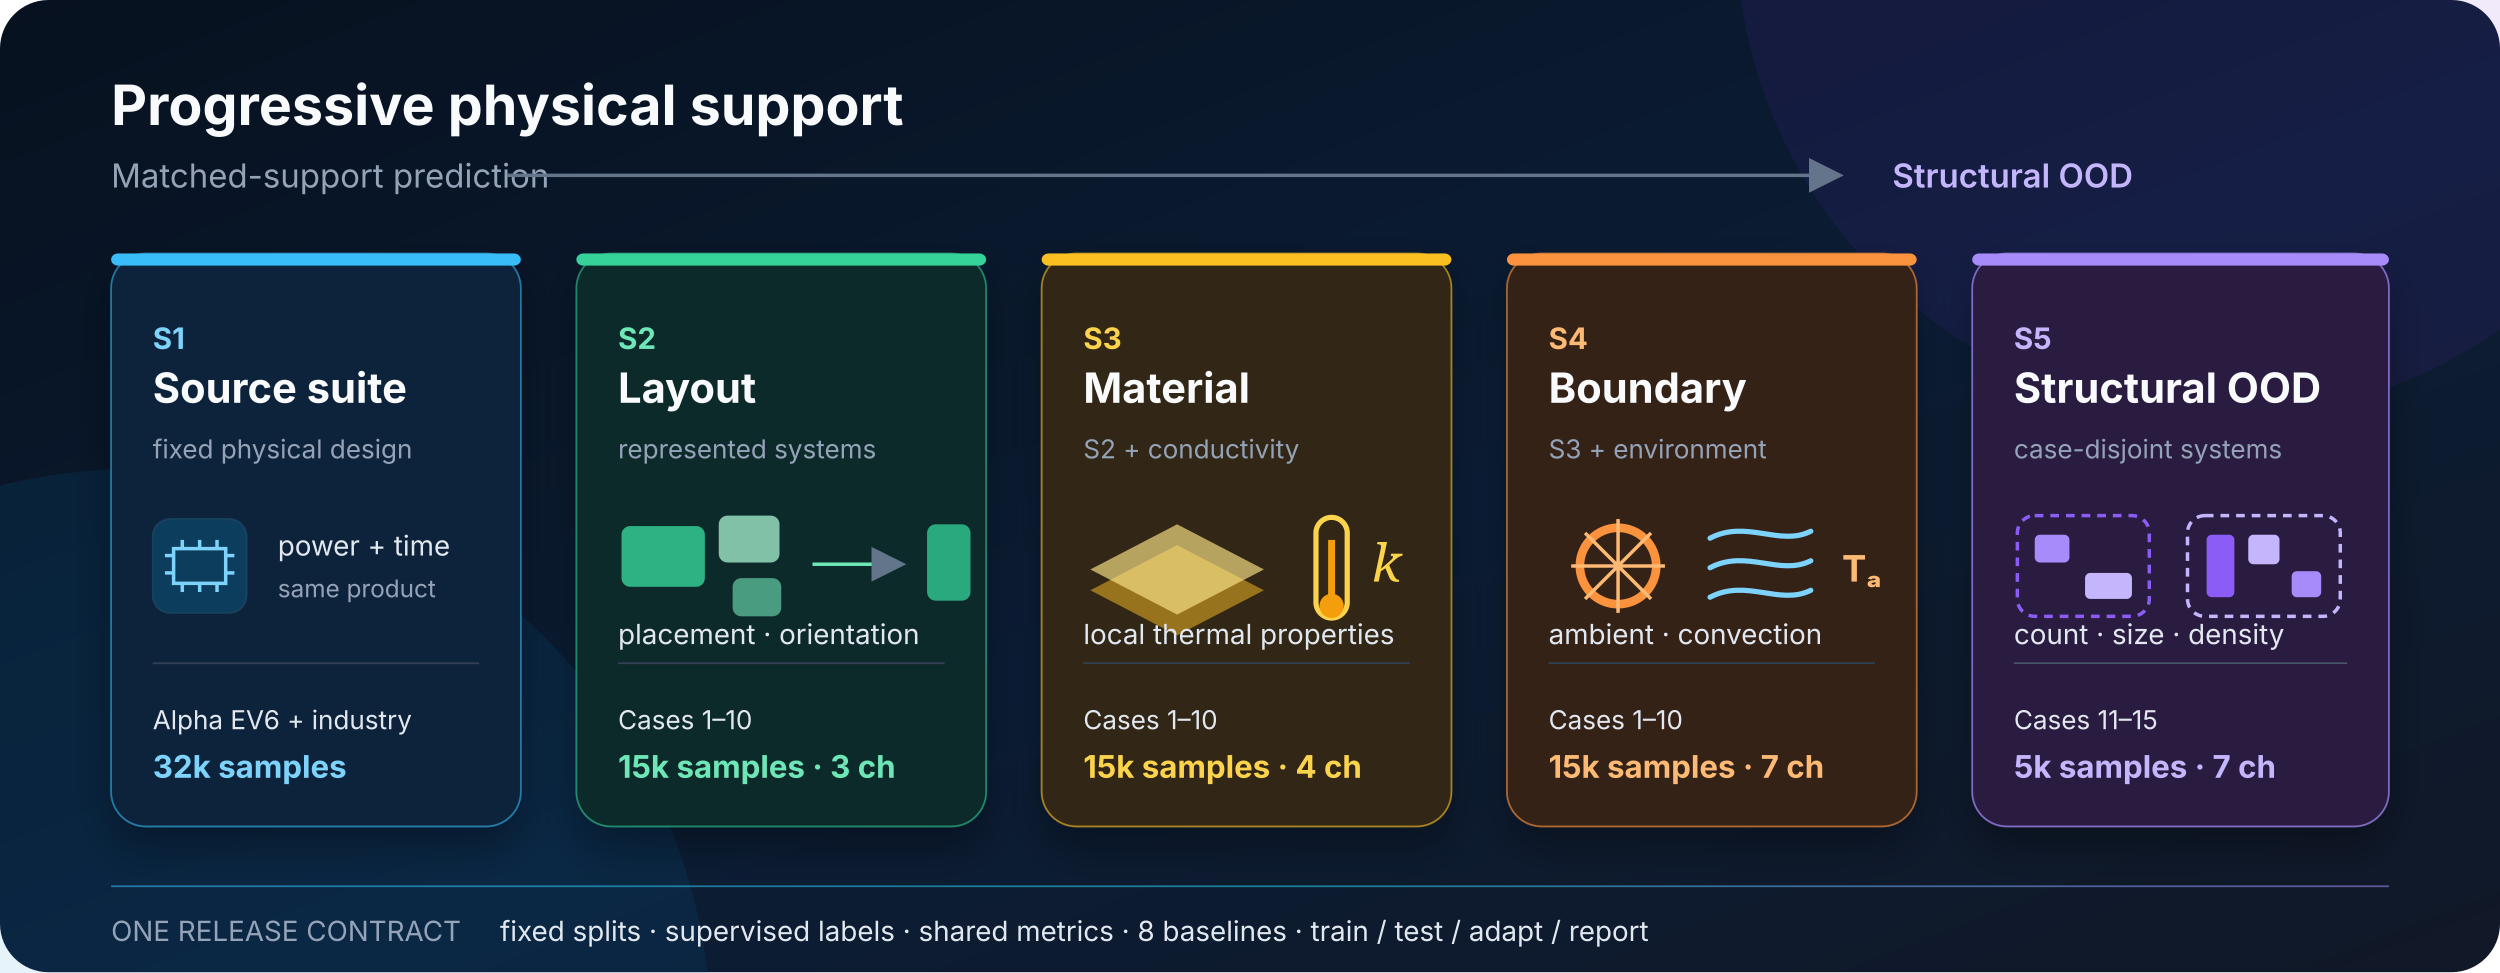
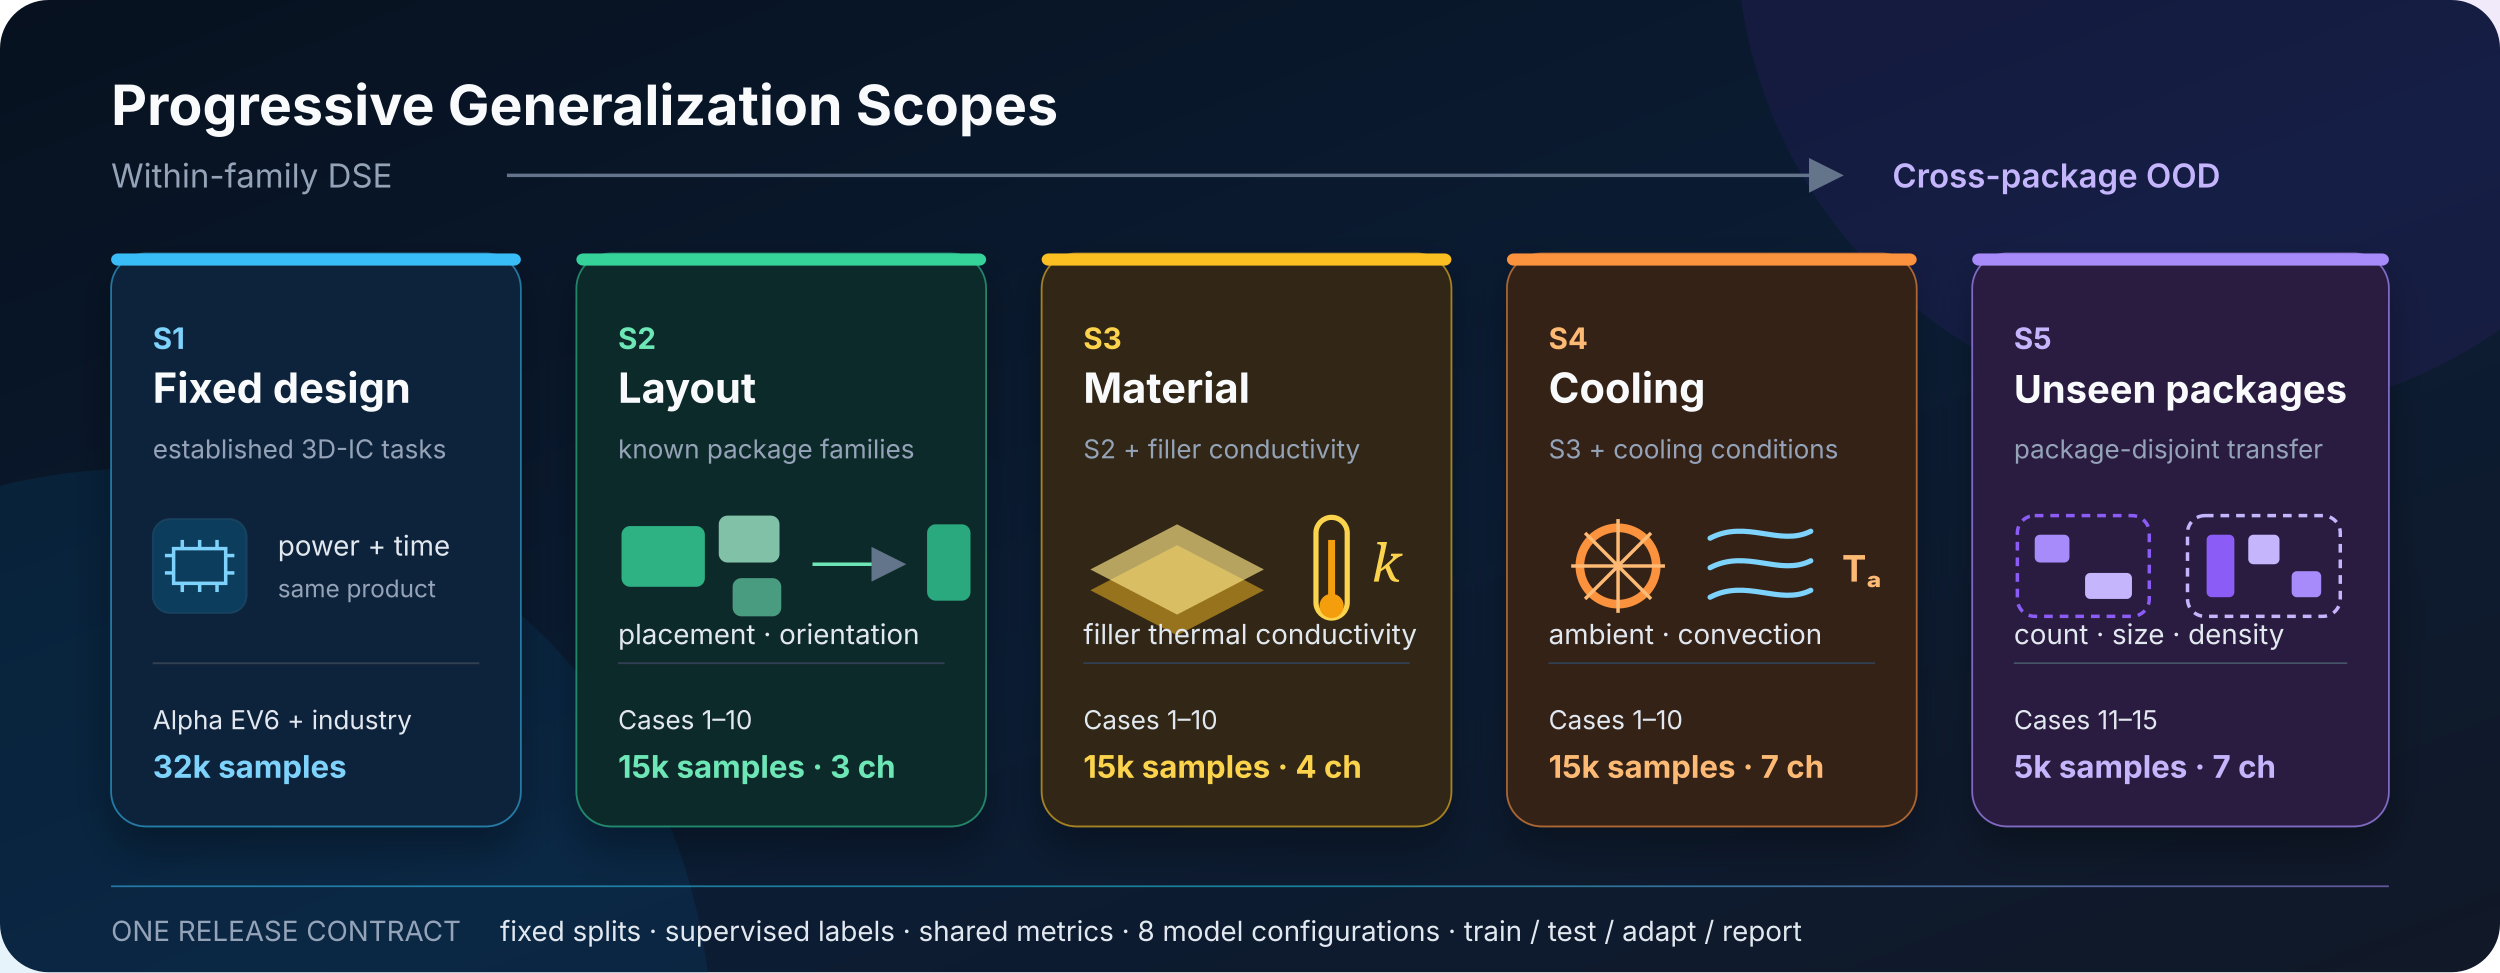
<svg xmlns="http://www.w3.org/2000/svg" width="1440" height="560" viewBox="0 0 1440 560" role="img" aria-labelledby="title desc">
  <defs>
    <linearGradient id="bg" x1="0" y1="0" x2="1" y2="1">
      <stop offset="0" stop-color="#07111f" />
      <stop offset="0.55" stop-color="#0b1d35" />
      <stop offset="1" stop-color="#111827" />
    </linearGradient>
    <linearGradient id="accent" x1="0" y1="0" x2="1" y2="0">
      <stop offset="0" stop-color="#38bdf8" />
      <stop offset="0.52" stop-color="#22d3ee" />
      <stop offset="1" stop-color="#a78bfa" />
    </linearGradient>
    <filter id="shadow" x="-20%" y="-20%" width="140%" height="160%">
      <feDropShadow dx="0" dy="12" stdDeviation="12" flood-color="#000" flood-opacity="0.32" />
    </filter>
    <marker id="arrow" markerWidth="10" markerHeight="10" refX="8" refY="5" orient="auto" markerUnits="strokeWidth">
      <path d="M0,0 L10,5 L0,10 Z" fill="#64748b" />
    </marker>
  </defs>
  <rect width="1440" height="560" rx="28" fill="url(#bg)" />
  <circle cx="1280" cy="-40" r="280" fill="#6d28d9" opacity="0.10" />
  <circle cx="80" cy="600" r="330" fill="#0284c7" opacity="0.10" />
-   <text x="64" y="72" fill="#f8fafc" font-family="Inter,Segoe UI,Arial,sans-serif" font-size="32" font-weight="700">Progressive physical support</text>
-   <text x="64" y="108" fill="#94a3b8" font-family="Inter,Segoe UI,Arial,sans-serif" font-size="19">Matched-support prediction</text>
+   <text x="64" y="72" fill="#f8fafc" font-family="Inter,Segoe UI,Arial,sans-serif" font-size="32" font-weight="700">Progressive Generalization Scopes</text>
+   <text x="64" y="108" fill="#94a3b8" font-family="Inter,Segoe UI,Arial,sans-serif" font-size="19">Within-family DSE</text>
  <line x1="292" y1="101" x2="1058" y2="101" stroke="#64748b" stroke-width="2" marker-end="url(#arrow)" />
-   <text x="1090" y="108" fill="#c4b5fd" font-family="Inter,Segoe UI,Arial,sans-serif" font-size="19" font-weight="600">Structural OOD</text>
+   <text x="1090" y="108" fill="#c4b5fd" font-family="Inter,Segoe UI,Arial,sans-serif" font-size="19" font-weight="600">Cross-package OOD</text>
  <g transform="translate(64 146)" filter="url(#shadow)">
    <rect width="236" height="330" rx="20" fill="#10243a" stroke="#38bdf8" stroke-opacity="0.55" />
    <rect width="236" height="7" rx="4" fill="#38bdf8" />
    <text x="24" y="55" fill="#7dd3fc" font-family="Inter,Segoe UI,Arial,sans-serif" font-size="17" font-weight="700">S1</text>
-     <text x="24" y="86" fill="#f8fafc" font-family="Inter,Segoe UI,Arial,sans-serif" font-size="24" font-weight="700">Source suite</text>
-     <text x="24" y="118" fill="#94a3b8" font-family="Inter,Segoe UI,Arial,sans-serif" font-size="15">fixed physical design</text>
+     <text x="24" y="86" fill="#f8fafc" font-family="Inter,Segoe UI,Arial,sans-serif" font-size="24" font-weight="700">Fixed design</text>
+     <text x="24" y="118" fill="#94a3b8" font-family="Inter,Segoe UI,Arial,sans-serif" font-size="15">established 3D-IC tasks</text>
    <g transform="translate(24 153)">
      <rect x="0" y="0" width="54" height="54" rx="10" fill="#0ea5e9" opacity="0.2" stroke="#38bdf8" />
      <path d="M12 17h30v20H12z M17 12v5m10-5v5m10-5v5m-20 20v5m10-5v5m10-5v5M7 21h5m-5 10h5m30-10h5m-5 10h5" fill="none" stroke="#7dd3fc" stroke-width="2" />
      <text x="72" y="21" fill="#e2e8f0" font-family="Inter,Segoe UI,Arial,sans-serif" font-size="16">power + time</text>
      <text x="72" y="45" fill="#94a3b8" font-family="Inter,Segoe UI,Arial,sans-serif" font-size="14">same product</text>
    </g>
    <line x1="24" y1="236" x2="212" y2="236" stroke="#334155" />
    <text x="24" y="274" fill="#e2e8f0" font-family="Inter,Segoe UI,Arial,sans-serif" font-size="15">Alpha EV6 + industry</text>
    <text x="24" y="302" fill="#7dd3fc" font-family="Inter,Segoe UI,Arial,sans-serif" font-size="18" font-weight="700">32k samples</text>
  </g>
  <g transform="translate(332 146)" filter="url(#shadow)">
    <rect width="236" height="330" rx="20" fill="#102a2b" stroke="#34d399" stroke-opacity="0.55" />
    <rect width="236" height="7" rx="4" fill="#34d399" />
    <text x="24" y="55" fill="#6ee7b7" font-family="Inter,Segoe UI,Arial,sans-serif" font-size="17" font-weight="700">S2</text>
    <text x="24" y="86" fill="#f8fafc" font-family="Inter,Segoe UI,Arial,sans-serif" font-size="24" font-weight="700">Layout</text>
-     <text x="24" y="118" fill="#94a3b8" font-family="Inter,Segoe UI,Arial,sans-serif" font-size="15">represented systems</text>
+     <text x="24" y="118" fill="#94a3b8" font-family="Inter,Segoe UI,Arial,sans-serif" font-size="15">known package families</text>
    <g transform="translate(24 151)">
      <rect x="2" y="6" width="48" height="35" rx="5" fill="#34d399" opacity="0.80" />
      <rect x="58" y="0" width="35" height="27" rx="5" fill="#a7f3d0" opacity="0.75" />
      <rect x="66" y="36" width="28" height="22" rx="5" fill="#6ee7b7" opacity="0.6" />
      <path d="M112 28h50" stroke="#6ee7b7" stroke-width="2" marker-end="url(#arrow)" />
      <rect x="178" y="5" width="25" height="44" rx="5" fill="#34d399" opacity="0.75" />
    </g>
    <text x="24" y="225" fill="#e2e8f0" font-family="Inter,Segoe UI,Arial,sans-serif" font-size="16">placement · orientation</text>
    <line x1="24" y1="236" x2="212" y2="236" stroke="#334155" />
    <text x="24" y="274" fill="#e2e8f0" font-family="Inter,Segoe UI,Arial,sans-serif" font-size="15">Cases 1–10</text>
    <text x="24" y="302" fill="#6ee7b7" font-family="Inter,Segoe UI,Arial,sans-serif" font-size="18" font-weight="700">15k samples · 3 ch</text>
  </g>
  <g transform="translate(600 146)" filter="url(#shadow)">
    <rect width="236" height="330" rx="20" fill="#302614" stroke="#fbbf24" stroke-opacity="0.60" />
    <rect width="236" height="7" rx="4" fill="#fbbf24" />
    <text x="24" y="55" fill="#fcd34d" font-family="Inter,Segoe UI,Arial,sans-serif" font-size="17" font-weight="700">S3</text>
    <text x="24" y="86" fill="#f8fafc" font-family="Inter,Segoe UI,Arial,sans-serif" font-size="24" font-weight="700">Material</text>
-     <text x="24" y="118" fill="#94a3b8" font-family="Inter,Segoe UI,Arial,sans-serif" font-size="15">S2 + conductivity</text>
+     <text x="24" y="118" fill="#94a3b8" font-family="Inter,Segoe UI,Arial,sans-serif" font-size="15">S2 + filler conductivity</text>
    <g transform="translate(24 150)">
      <path d="M4 44L54 18l50 26-50 26z" fill="#fbbf24" opacity="0.50" />
      <path d="M4 32L54 6l50 26-50 26z" fill="#fde68a" opacity="0.65" />
      <rect x="134" y="2" width="18" height="58" rx="9" fill="none" stroke="#fcd34d" stroke-width="3" />
      <circle cx="143" cy="53" r="7" fill="#f59e0b" />
      <path d="M143 15v34" stroke="#f59e0b" stroke-width="4" />
      <text x="166" y="39" fill="#fcd34d" font-family="Georgia,serif" font-size="30" font-style="italic">k</text>
    </g>
-     <text x="24" y="225" fill="#e2e8f0" font-family="Inter,Segoe UI,Arial,sans-serif" font-size="16">local thermal properties</text>
+     <text x="24" y="225" fill="#e2e8f0" font-family="Inter,Segoe UI,Arial,sans-serif" font-size="16">filler thermal conductivity</text>
    <line x1="24" y1="236" x2="212" y2="236" stroke="#334155" />
    <text x="24" y="274" fill="#e2e8f0" font-family="Inter,Segoe UI,Arial,sans-serif" font-size="15">Cases 1–10</text>
    <text x="24" y="302" fill="#fcd34d" font-family="Inter,Segoe UI,Arial,sans-serif" font-size="18" font-weight="700">15k samples · 4 ch</text>
  </g>
  <g transform="translate(868 146)" filter="url(#shadow)">
    <rect width="236" height="330" rx="20" fill="#352118" stroke="#fb923c" stroke-opacity="0.62" />
    <rect width="236" height="7" rx="4" fill="#fb923c" />
    <text x="24" y="55" fill="#fdba74" font-family="Inter,Segoe UI,Arial,sans-serif" font-size="17" font-weight="700">S4</text>
-     <text x="24" y="86" fill="#f8fafc" font-family="Inter,Segoe UI,Arial,sans-serif" font-size="24" font-weight="700">Boundary</text>
-     <text x="24" y="118" fill="#94a3b8" font-family="Inter,Segoe UI,Arial,sans-serif" font-size="15">S3 + environment</text>
+     <text x="24" y="86" fill="#f8fafc" font-family="Inter,Segoe UI,Arial,sans-serif" font-size="24" font-weight="700">Cooling</text>
+     <text x="24" y="118" fill="#94a3b8" font-family="Inter,Segoe UI,Arial,sans-serif" font-size="15">S3 + cooling conditions</text>
    <g transform="translate(24 151)">
      <circle cx="40" cy="29" r="22" fill="none" stroke="#fb923c" stroke-width="5" />
      <path d="M40 2v54M13 29h54M21 10l38 38M59 10L21 48" stroke="#fdba74" stroke-width="2" />
      <path d="M93 13c21-11 40 5 58-4M93 30c21-11 40 5 58-4M93 47c21-11 40 5 58-4" fill="none" stroke="#7dd3fc" stroke-width="3" stroke-linecap="round" />
      <text x="169" y="38" fill="#fdba74" font-family="Inter,Segoe UI,Arial,sans-serif" font-size="21" font-weight="700">Tₐ</text>
    </g>
    <text x="24" y="225" fill="#e2e8f0" font-family="Inter,Segoe UI,Arial,sans-serif" font-size="16">ambient · convection</text>
    <line x1="24" y1="236" x2="212" y2="236" stroke="#334155" />
    <text x="24" y="274" fill="#e2e8f0" font-family="Inter,Segoe UI,Arial,sans-serif" font-size="15">Cases 1–10</text>
    <text x="24" y="302" fill="#fdba74" font-family="Inter,Segoe UI,Arial,sans-serif" font-size="18" font-weight="700">15k samples · 7 ch</text>
  </g>
  <g transform="translate(1136 146)" filter="url(#shadow)">
    <rect width="240" height="330" rx="20" fill="#2a1c3f" stroke="#a78bfa" stroke-opacity="0.70" />
    <rect width="240" height="7" rx="4" fill="#a78bfa" />
    <text x="24" y="55" fill="#c4b5fd" font-family="Inter,Segoe UI,Arial,sans-serif" font-size="17" font-weight="700">S5</text>
-     <text x="24" y="86" fill="#f8fafc" font-family="Inter,Segoe UI,Arial,sans-serif" font-size="24" font-weight="700">Structural OOD</text>
-     <text x="24" y="118" fill="#94a3b8" font-family="Inter,Segoe UI,Arial,sans-serif" font-size="15">case-disjoint systems</text>
+     <text x="24" y="86" fill="#f8fafc" font-family="Inter,Segoe UI,Arial,sans-serif" font-size="22" font-weight="700">Unseen packages</text>
+     <text x="24" y="118" fill="#94a3b8" font-family="Inter,Segoe UI,Arial,sans-serif" font-size="15">package-disjoint transfer</text>
    <g transform="translate(24 147)">
      <rect x="2" y="4" width="76" height="58" rx="10" fill="none" stroke="#8b5cf6" stroke-width="2" stroke-dasharray="5 4" />
      <rect x="12" y="15" width="20" height="16" rx="3" fill="#a78bfa" />
      <rect x="41" y="37" width="27" height="15" rx="3" fill="#c4b5fd" />
      <rect x="100" y="4" width="88" height="58" rx="10" fill="none" stroke="#c4b5fd" stroke-width="2" stroke-dasharray="5 4" />
      <rect x="111" y="15" width="16" height="36" rx="3" fill="#8b5cf6" />
      <rect x="135" y="15" width="18" height="17" rx="3" fill="#c4b5fd" />
      <rect x="160" y="36" width="17" height="15" rx="3" fill="#a78bfa" />
    </g>
    <text x="24" y="225" fill="#e2e8f0" font-family="Inter,Segoe UI,Arial,sans-serif" font-size="16">count · size · density</text>
    <line x1="24" y1="236" x2="216" y2="236" stroke="#475569" />
    <text x="24" y="274" fill="#e2e8f0" font-family="Inter,Segoe UI,Arial,sans-serif" font-size="15">Cases 11–15</text>
    <text x="24" y="302" fill="#c4b5fd" font-family="Inter,Segoe UI,Arial,sans-serif" font-size="18" font-weight="700">5k samples · 7 ch</text>
  </g>
  <g transform="translate(64 510)">
    <rect width="1312" height="1" fill="url(#accent)" opacity="0.55" />
    <text x="0" y="32" fill="#94a3b8" font-family="Inter,Segoe UI,Arial,sans-serif" font-size="16">ONE RELEASE CONTRACT</text>
-     <text x="224" y="32" fill="#e2e8f0" font-family="Inter,Segoe UI,Arial,sans-serif" font-size="16">fixed splits · supervised labels · shared metrics · 8 baselines · train / test / adapt / report</text>
+     <text x="224" y="32" fill="#e2e8f0" font-family="Inter,Segoe UI,Arial,sans-serif" font-size="16">fixed splits · supervised labels · shared metrics · 8 model configurations · train / test / adapt / report</text>
  </g>
</svg>
